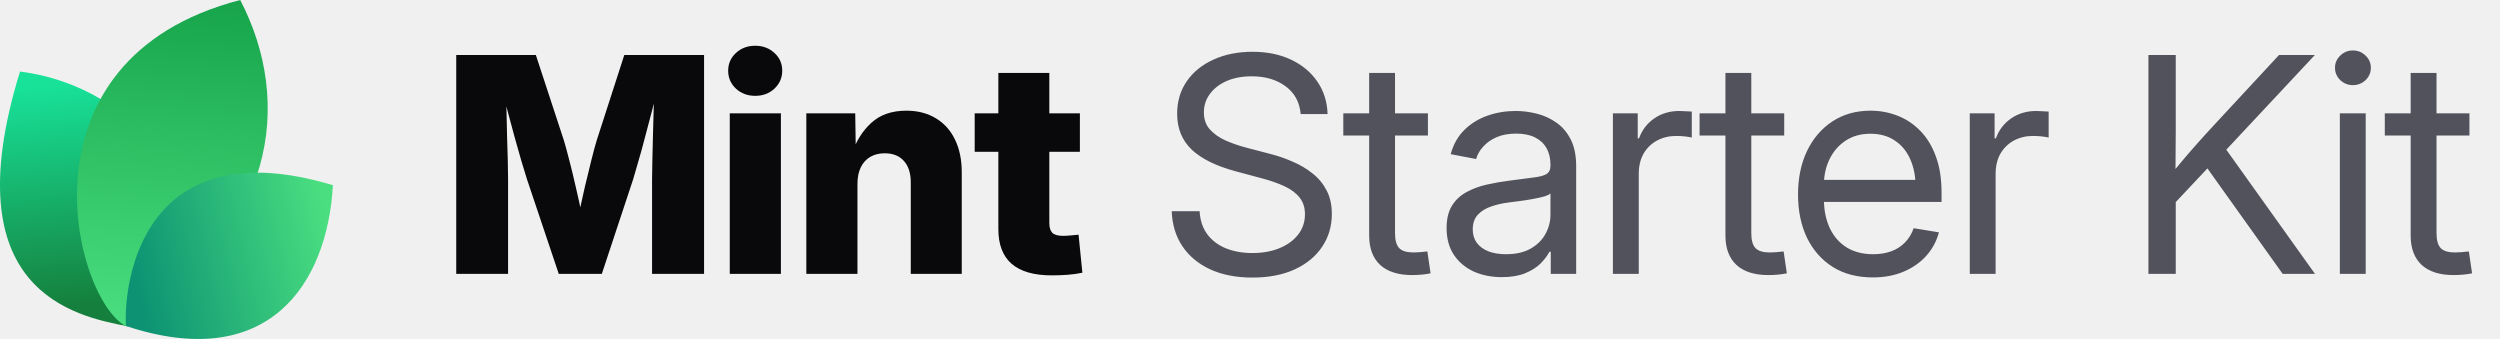
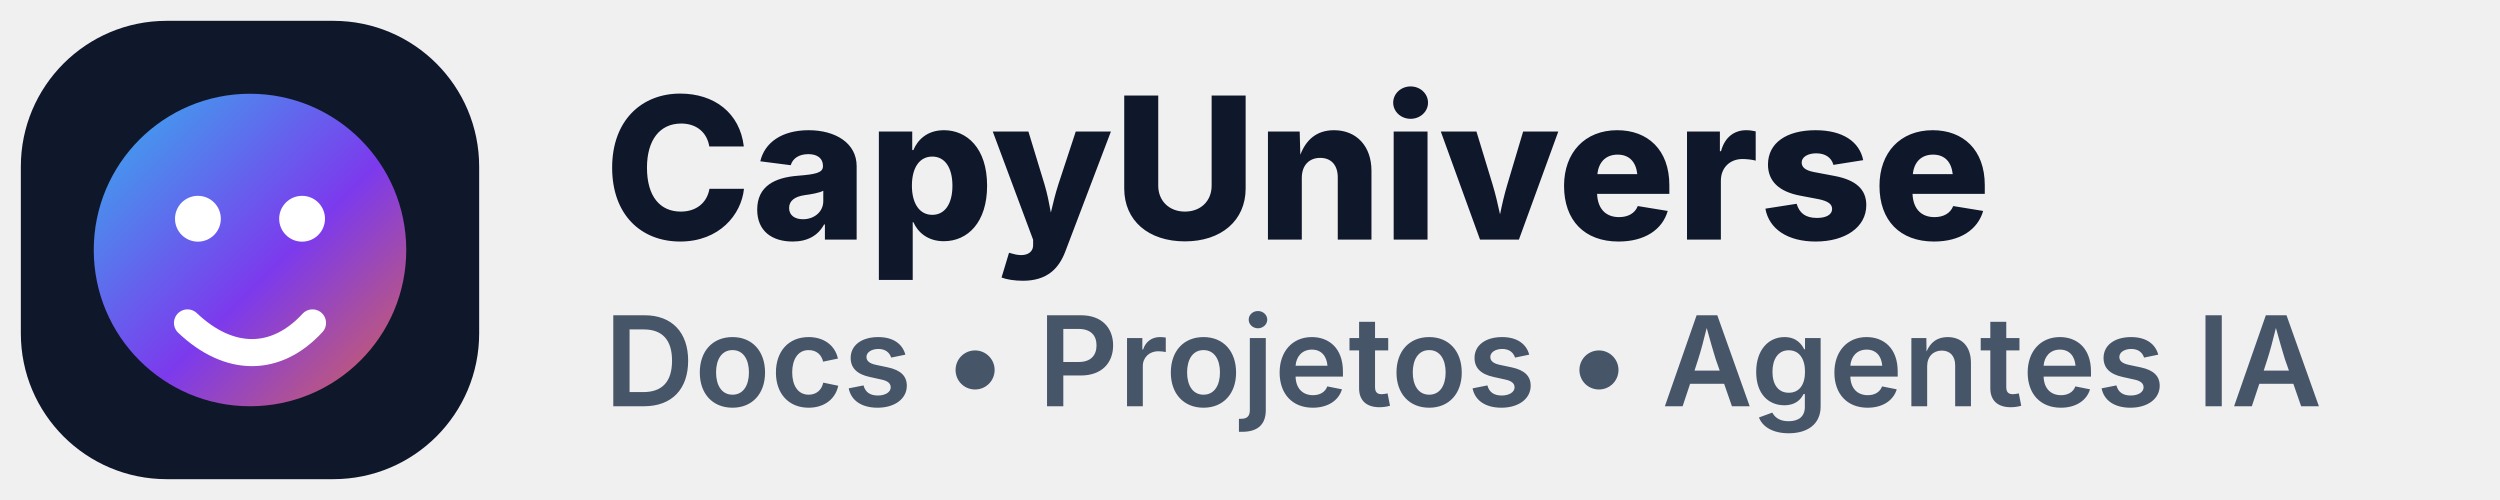
- <svg xmlns="http://www.w3.org/2000/svg" width="177" height="24" viewBox="0 0 177 24" fill="none">
-   <path d="M9.061 23.108C5.268 22.377 -3.391 20.627 1.417 5.064C9.634 6.099 16.973 14.064 9.061 23.108Z" fill="url(#paint0_linear_17557_2020)" />
-   <path d="M8.919 23.094C5.276 21.222 0.784 4.209 17.007 0C20.757 7.193 19.621 16.545 8.919 23.094Z" fill="url(#paint1_linear_17557_2020)" />
-   <path d="M8.914 23.079C8.735 19.882 10.159 9.085 23.57 13.111C23.181 20.123 18.984 26.418 8.914 23.079Z" fill="url(#paint2_linear_17557_2020)" />
-   <path d="M32.301 19.392V3.894H37.938L39.925 9.948C40.036 10.315 40.164 10.787 40.31 11.362C40.462 11.938 40.611 12.552 40.757 13.204C40.91 13.855 41.048 14.483 41.173 15.086C41.305 15.682 41.412 16.192 41.495 16.615H40.695C40.771 16.192 40.871 15.682 40.996 15.086C41.128 14.49 41.267 13.866 41.412 13.214C41.565 12.562 41.714 11.948 41.86 11.373C42.005 10.79 42.133 10.315 42.244 9.948L44.2 3.894H49.848V19.392H46.166V12.704C46.166 12.357 46.173 11.917 46.187 11.383C46.2 10.849 46.214 10.27 46.228 9.646C46.249 9.022 46.266 8.391 46.28 7.753C46.301 7.115 46.311 6.519 46.311 5.964H46.623C46.485 6.561 46.332 7.181 46.166 7.826C45.999 8.471 45.833 9.102 45.666 9.719C45.507 10.336 45.351 10.901 45.198 11.414C45.053 11.928 44.928 12.357 44.824 12.704L42.608 19.392H39.561L37.314 12.704C37.203 12.357 37.072 11.928 36.919 11.414C36.773 10.901 36.614 10.34 36.441 9.729C36.274 9.112 36.104 8.481 35.931 7.836C35.764 7.192 35.608 6.567 35.463 5.964H35.827C35.834 6.512 35.844 7.105 35.858 7.743C35.872 8.374 35.886 9.005 35.9 9.636C35.92 10.26 35.938 10.839 35.952 11.373C35.965 11.907 35.972 12.351 35.972 12.704V19.392H32.301ZM51.668 19.392V8.024H55.288V19.392H51.668ZM53.468 6.786C52.927 6.786 52.473 6.616 52.105 6.276C51.738 5.93 51.554 5.507 51.554 5.007C51.554 4.508 51.738 4.088 52.105 3.749C52.473 3.409 52.927 3.239 53.468 3.239C54.009 3.239 54.463 3.409 54.83 3.749C55.198 4.082 55.382 4.501 55.382 5.007C55.382 5.507 55.198 5.93 54.83 6.276C54.463 6.616 54.009 6.786 53.468 6.786ZM60.708 13.027V19.392H57.088V8.024H60.551L60.593 10.967H60.281C60.593 10.024 61.061 9.268 61.685 8.7C62.309 8.124 63.138 7.836 64.171 7.836C64.975 7.836 65.672 8.017 66.262 8.377C66.851 8.731 67.302 9.234 67.614 9.885C67.933 10.537 68.092 11.307 68.092 12.194V19.392H64.483V12.912C64.483 12.26 64.32 11.754 63.994 11.394C63.675 11.033 63.221 10.853 62.632 10.853C62.25 10.853 61.914 10.936 61.623 11.102C61.332 11.269 61.106 11.515 60.947 11.841C60.787 12.16 60.708 12.555 60.708 13.027ZM76.456 8.024V10.749H69.008V8.024H76.456ZM70.683 5.163H74.292V15.783C74.292 16.102 74.361 16.334 74.5 16.48C74.646 16.625 74.899 16.698 75.259 16.698C75.405 16.698 75.596 16.688 75.831 16.667C76.074 16.646 76.251 16.629 76.362 16.615L76.632 19.309C76.313 19.378 75.963 19.427 75.582 19.455C75.207 19.482 74.836 19.496 74.469 19.496C73.2 19.496 72.25 19.222 71.619 18.674C70.995 18.127 70.683 17.308 70.683 16.22V5.163Z" fill="#09090B" />
-   <path d="M88.667 19.652C87.523 19.652 86.528 19.458 85.682 19.07C84.843 18.681 84.188 18.137 83.716 17.437C83.245 16.736 82.992 15.908 82.957 14.951H84.933C84.968 15.596 85.148 16.14 85.474 16.584C85.8 17.021 86.24 17.354 86.795 17.582C87.35 17.804 87.974 17.915 88.667 17.915C89.388 17.915 90.026 17.801 90.581 17.572C91.143 17.343 91.583 17.024 91.902 16.615C92.228 16.199 92.391 15.717 92.391 15.169C92.391 14.698 92.266 14.306 92.017 13.994C91.767 13.675 91.413 13.408 90.956 13.193C90.498 12.978 89.954 12.787 89.323 12.621L87.502 12.132C86.123 11.765 85.082 11.255 84.382 10.603C83.689 9.944 83.342 9.095 83.342 8.055C83.342 7.174 83.571 6.404 84.028 5.746C84.486 5.087 85.117 4.577 85.921 4.217C86.726 3.849 87.645 3.666 88.678 3.666C89.718 3.666 90.63 3.853 91.413 4.227C92.204 4.602 92.824 5.122 93.275 5.787C93.726 6.446 93.965 7.209 93.993 8.076H92.089C92.013 7.23 91.656 6.574 91.018 6.11C90.387 5.638 89.586 5.403 88.615 5.403C87.95 5.403 87.36 5.513 86.847 5.735C86.341 5.957 85.946 6.262 85.661 6.651C85.377 7.032 85.235 7.469 85.235 7.961C85.235 8.447 85.377 8.849 85.661 9.168C85.946 9.48 86.317 9.74 86.774 9.948C87.232 10.149 87.724 10.319 88.251 10.457L89.884 10.884C90.439 11.023 90.977 11.206 91.496 11.435C92.023 11.657 92.495 11.934 92.911 12.267C93.334 12.593 93.67 12.995 93.92 13.474C94.17 13.945 94.294 14.504 94.294 15.149C94.294 16.015 94.066 16.788 93.608 17.468C93.157 18.148 92.512 18.681 91.673 19.07C90.834 19.458 89.832 19.652 88.667 19.652ZM101.097 8.024V9.594H95.106V8.024H101.097ZM96.937 5.163H98.767V16.521C98.767 17 98.865 17.347 99.059 17.562C99.26 17.77 99.6 17.874 100.078 17.874C100.21 17.874 100.366 17.867 100.546 17.853C100.733 17.832 100.903 17.815 101.056 17.801L101.285 19.351C101.097 19.392 100.886 19.423 100.65 19.444C100.414 19.465 100.189 19.475 99.974 19.475C98.996 19.475 98.244 19.236 97.717 18.758C97.197 18.272 96.937 17.579 96.937 16.677V5.163ZM106.33 19.621C105.595 19.621 104.932 19.489 104.343 19.226C103.754 18.955 103.285 18.564 102.939 18.05C102.592 17.53 102.419 16.896 102.419 16.147C102.419 15.495 102.547 14.965 102.804 14.556C103.06 14.146 103.403 13.828 103.833 13.599C104.263 13.363 104.742 13.186 105.269 13.068C105.796 12.95 106.333 12.857 106.881 12.787C107.574 12.69 108.132 12.617 108.555 12.569C108.978 12.52 109.287 12.441 109.481 12.33C109.675 12.212 109.772 12.014 109.772 11.737V11.654C109.772 11.203 109.679 10.815 109.492 10.489C109.311 10.163 109.041 9.91 108.68 9.729C108.32 9.549 107.872 9.459 107.338 9.459C106.805 9.459 106.34 9.546 105.945 9.719C105.556 9.892 105.241 10.118 104.998 10.395C104.755 10.665 104.593 10.953 104.509 11.258L102.71 10.915C102.897 10.222 103.22 9.65 103.677 9.199C104.135 8.748 104.679 8.412 105.31 8.19C105.941 7.968 106.607 7.857 107.307 7.857C107.8 7.857 108.295 7.92 108.795 8.044C109.301 8.169 109.765 8.381 110.188 8.679C110.611 8.97 110.951 9.369 111.208 9.875C111.464 10.374 111.593 11.005 111.593 11.768V19.392H109.793V17.822H109.7C109.568 18.085 109.363 18.359 109.086 18.643C108.809 18.921 108.444 19.153 107.994 19.34C107.543 19.527 106.988 19.621 106.33 19.621ZM106.621 17.998C107.321 17.998 107.904 17.867 108.368 17.603C108.84 17.333 109.19 16.986 109.419 16.563C109.654 16.133 109.772 15.682 109.772 15.211V13.692C109.703 13.769 109.554 13.841 109.325 13.911C109.096 13.973 108.829 14.032 108.524 14.088C108.226 14.143 107.921 14.192 107.609 14.233C107.304 14.275 107.033 14.309 106.798 14.337C106.354 14.393 105.938 14.49 105.549 14.628C105.168 14.76 104.86 14.954 104.624 15.211C104.388 15.467 104.27 15.811 104.27 16.241C104.27 16.615 104.367 16.934 104.561 17.198C104.762 17.461 105.04 17.662 105.393 17.801C105.747 17.933 106.156 17.998 106.621 17.998ZM114.193 19.392V8.024H115.951V9.792H116.045C116.253 9.209 116.61 8.741 117.116 8.388C117.622 8.034 118.219 7.857 118.905 7.857C119.058 7.857 119.217 7.864 119.384 7.878C119.55 7.885 119.682 7.892 119.779 7.899V9.74C119.716 9.719 119.578 9.695 119.363 9.667C119.155 9.639 118.922 9.625 118.666 9.625C118.174 9.625 117.726 9.733 117.324 9.948C116.922 10.163 116.603 10.471 116.367 10.874C116.138 11.276 116.024 11.758 116.024 12.319V19.392H114.193ZM126.322 8.024V9.594H120.33V8.024H126.322ZM122.161 5.163H123.992V16.521C123.992 17 124.089 17.347 124.283 17.562C124.484 17.77 124.824 17.874 125.302 17.874C125.434 17.874 125.59 17.867 125.77 17.853C125.958 17.832 126.127 17.815 126.28 17.801L126.509 19.351C126.322 19.392 126.11 19.423 125.874 19.444C125.639 19.465 125.413 19.475 125.198 19.475C124.221 19.475 123.468 19.236 122.941 18.758C122.421 18.272 122.161 17.579 122.161 16.677V5.163ZM132.604 19.642C131.502 19.642 130.555 19.396 129.765 18.903C128.974 18.404 128.364 17.714 127.934 16.834C127.511 15.946 127.3 14.927 127.3 13.775C127.3 12.611 127.511 11.584 127.934 10.697C128.364 9.802 128.964 9.102 129.734 8.596C130.51 8.089 131.408 7.836 132.428 7.836C133.1 7.836 133.738 7.954 134.341 8.19C134.952 8.426 135.489 8.783 135.954 9.261C136.425 9.74 136.793 10.343 137.056 11.071C137.327 11.792 137.462 12.645 137.462 13.63V14.296H128.433V12.735H136.463L135.631 13.297C135.631 12.541 135.506 11.876 135.257 11.3C135.007 10.725 134.643 10.277 134.165 9.958C133.686 9.632 133.107 9.469 132.428 9.469C131.748 9.469 131.162 9.632 130.67 9.958C130.177 10.284 129.796 10.725 129.526 11.279C129.262 11.827 129.13 12.441 129.13 13.12V14.046C129.13 14.864 129.273 15.572 129.557 16.168C129.841 16.757 130.243 17.211 130.763 17.53C131.283 17.842 131.901 17.998 132.615 17.998C133.093 17.998 133.523 17.929 133.905 17.79C134.293 17.645 134.619 17.433 134.882 17.156C135.153 16.879 135.354 16.546 135.486 16.157L137.275 16.449C137.108 17.08 136.81 17.634 136.38 18.113C135.95 18.591 135.413 18.966 134.768 19.236C134.123 19.507 133.402 19.642 132.604 19.642ZM139.459 19.392V8.024H141.217V9.792H141.311C141.519 9.209 141.876 8.741 142.382 8.388C142.888 8.034 143.485 7.857 144.171 7.857C144.324 7.857 144.483 7.864 144.649 7.878C144.816 7.885 144.948 7.892 145.045 7.899V9.74C144.982 9.719 144.844 9.695 144.629 9.667C144.421 9.639 144.188 9.625 143.932 9.625C143.439 9.625 142.992 9.733 142.59 9.948C142.188 10.163 141.869 10.471 141.633 10.874C141.404 11.276 141.29 11.758 141.29 12.319V19.392H139.459ZM153.429 14.961V12.715C153.783 12.257 154.136 11.82 154.49 11.404C154.844 10.981 155.204 10.565 155.572 10.156C155.939 9.74 156.314 9.327 156.695 8.918L161.355 3.894H163.893L157.277 10.967H157.184L153.429 14.961ZM152.108 19.392V3.894H154.043V9.241L154.022 12.559L154.043 13.505V19.392H152.108ZM161.615 19.392L155.967 11.477L157.173 9.969L163.903 19.392H161.615ZM165.661 19.392V8.024H167.492V19.392H165.661ZM166.587 6.027C166.24 6.027 165.942 5.909 165.692 5.673C165.443 5.43 165.318 5.139 165.318 4.799C165.318 4.459 165.443 4.172 165.692 3.936C165.942 3.693 166.24 3.572 166.587 3.572C166.934 3.572 167.232 3.693 167.482 3.936C167.731 4.172 167.856 4.459 167.856 4.799C167.856 5.139 167.731 5.43 167.482 5.673C167.232 5.909 166.934 6.027 166.587 6.027ZM174.836 8.024V9.594H168.844V8.024H174.836ZM170.675 5.163H172.506V16.521C172.506 17 172.603 17.347 172.797 17.562C172.998 17.77 173.338 17.874 173.816 17.874C173.948 17.874 174.104 17.867 174.284 17.853C174.472 17.832 174.641 17.815 174.794 17.801L175.023 19.351C174.836 19.392 174.624 19.423 174.388 19.444C174.153 19.465 173.927 19.475 173.712 19.475C172.735 19.475 171.982 19.236 171.455 18.758C170.935 18.272 170.675 17.579 170.675 16.677V5.163Z" fill="#52525C" />
+ <svg xmlns="http://www.w3.org/2000/svg" width="240" height="48" viewBox="0 0 240 48" fill="none" role="img" aria-label="CapyUniverse Docs">
  <defs>
-     <linearGradient id="paint0_linear_17557_2020" x1="3.776" y1="5.916" x2="5.232" y2="21.559" gradientUnits="userSpaceOnUse">
-       <stop stop-color="#18E299" />
-       <stop offset="1" stop-color="#15803D" />
-     </linearGradient>
-     <linearGradient id="paint1_linear_17557_2020" x1="12.171" y1="-0.718" x2="10.19" y2="22.983" gradientUnits="userSpaceOnUse">
-       <stop stop-color="#16A34A" />
-       <stop offset="1" stop-color="#4ADE80" />
-     </linearGradient>
-     <linearGradient id="paint2_linear_17557_2020" x1="23.133" y1="15.353" x2="9.338" y2="18.52" gradientUnits="userSpaceOnUse">
-       <stop stop-color="#4ADE80" />
-       <stop offset="1" stop-color="#0D9373" />
+     <linearGradient id="g" x1="4" y1="4" x2="44" y2="44" gradientUnits="userSpaceOnUse">
+       <stop stop-color="#22D3EE" />
+       <stop offset="0.55" stop-color="#7C3AED" />
+       <stop offset="1" stop-color="#F97316" />
    </linearGradient>
  </defs>
+   <rect x="2" y="2" width="44" height="44" rx="14" fill="#0F172A" />
+   <circle cx="24" cy="24" r="15" fill="url(#g)" />
+   <circle cx="19" cy="21" r="2.2" fill="white" />
+   <circle cx="29" cy="21" r="2.2" fill="white" />
+   <path d="M18 31c4 3.8 8.5 3.8 12 0" stroke="white" stroke-width="2.6" stroke-linecap="round" />
+   <text x="58" y="23" fill="#0F172A" font-family="Inter, Arial, sans-serif" font-size="19" font-weight="800">CapyUniverse</text>
+   <text x="58" y="39" fill="#475569" font-family="Inter, Arial, sans-serif" font-size="12" font-weight="600">Docs • Projetos • Agentes IA</text>
</svg>
